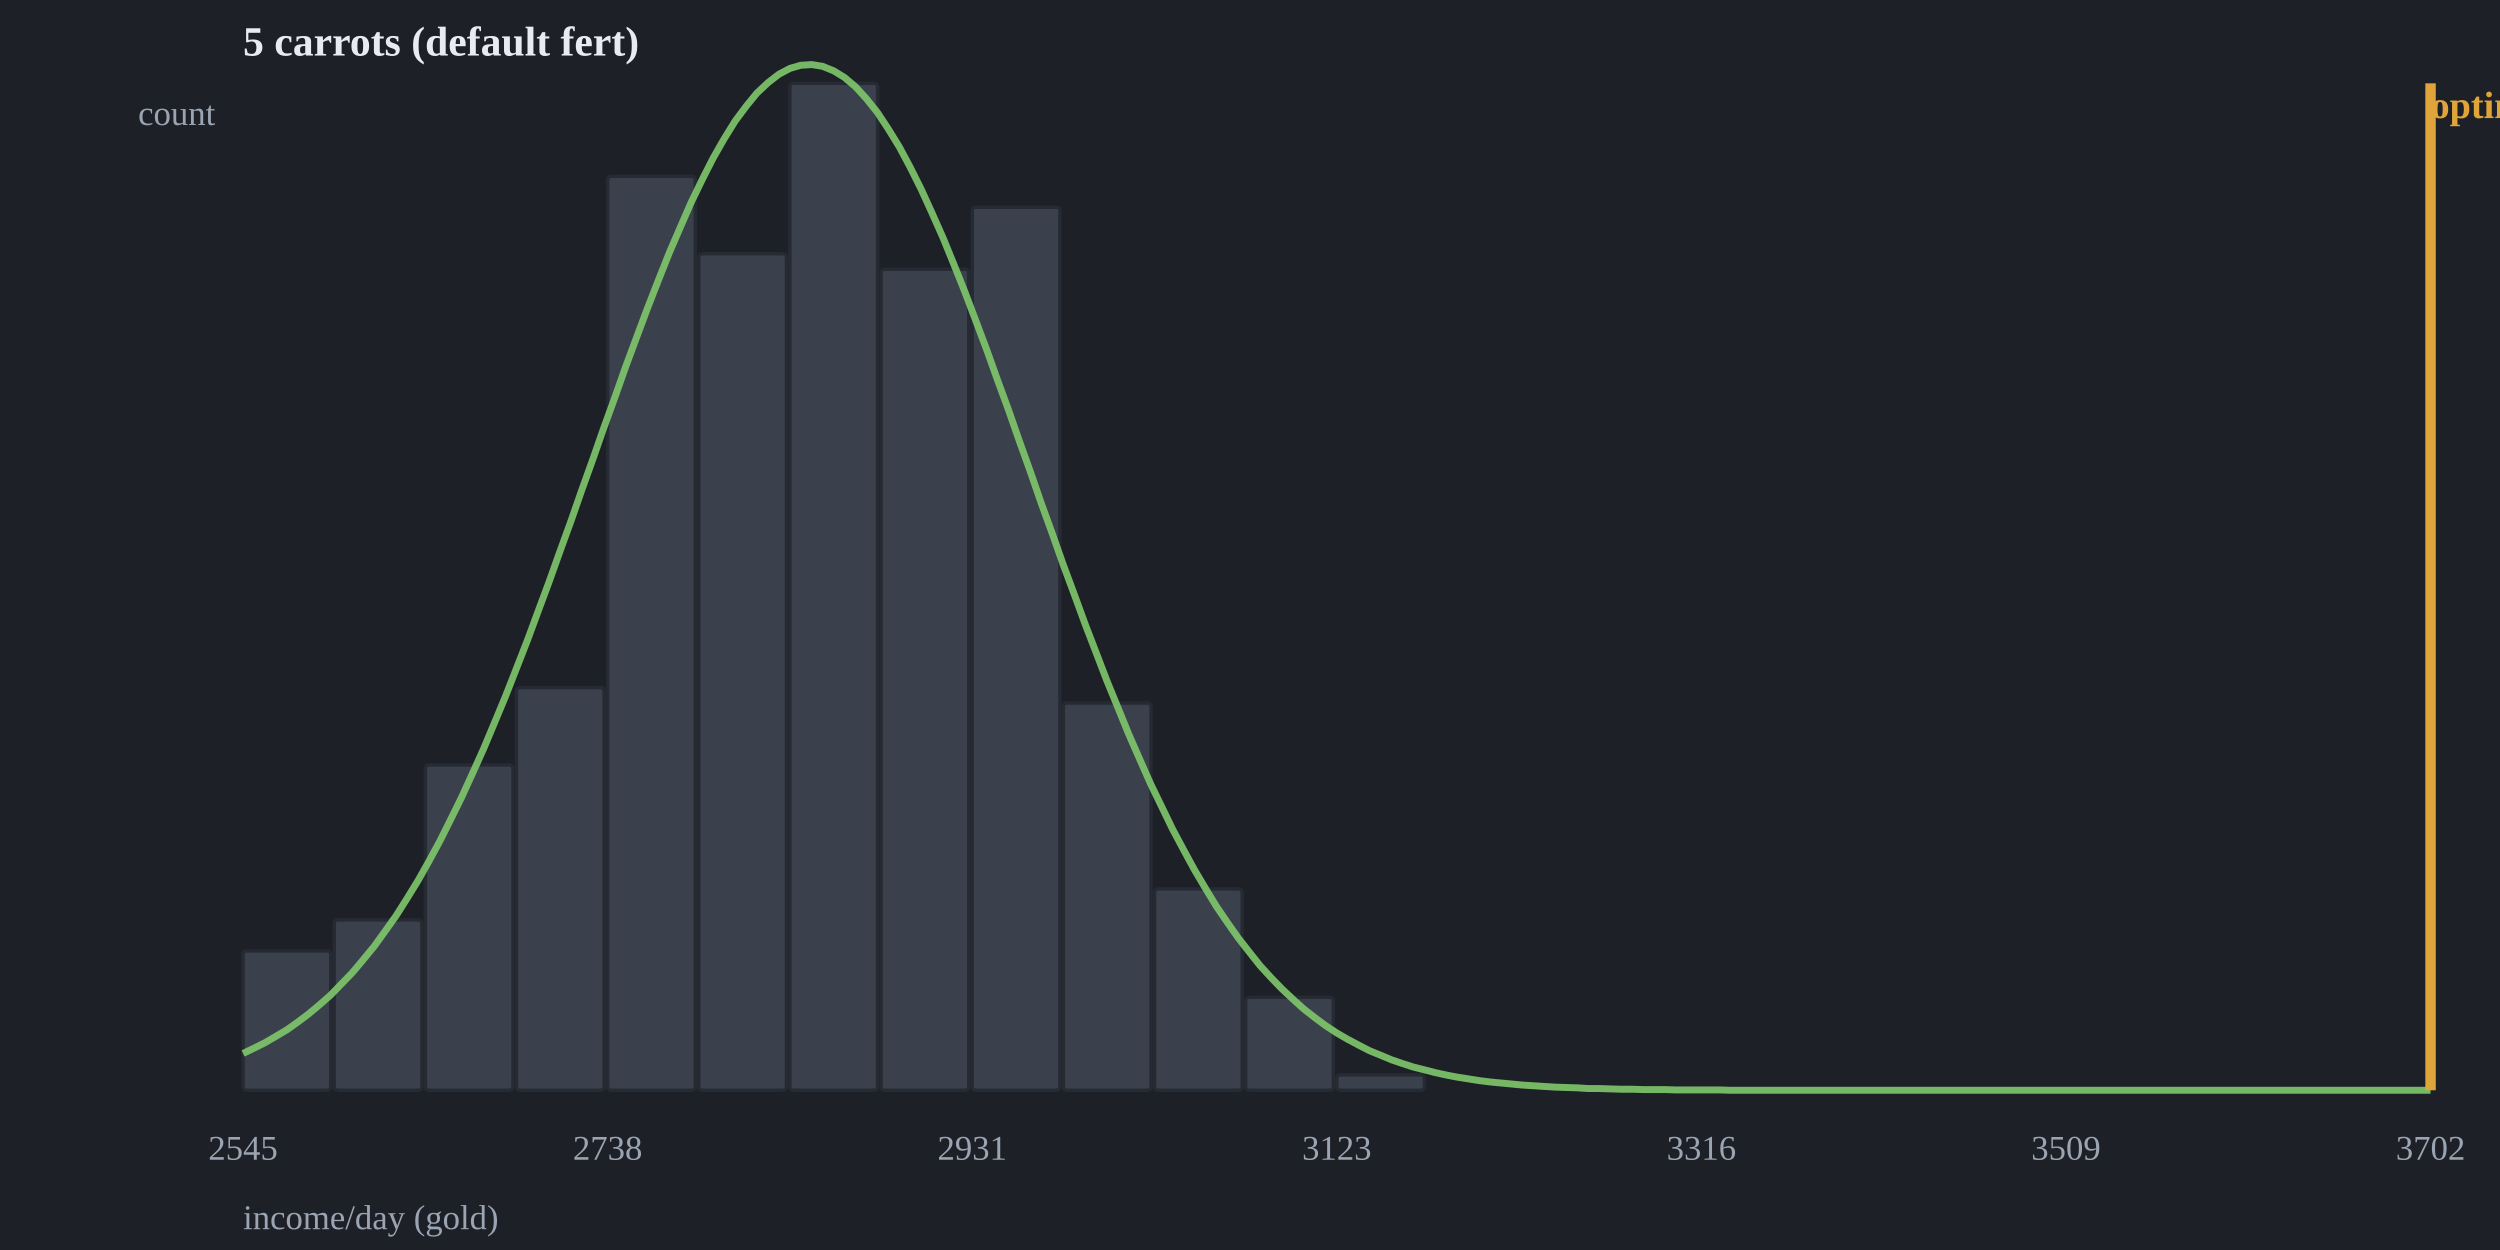
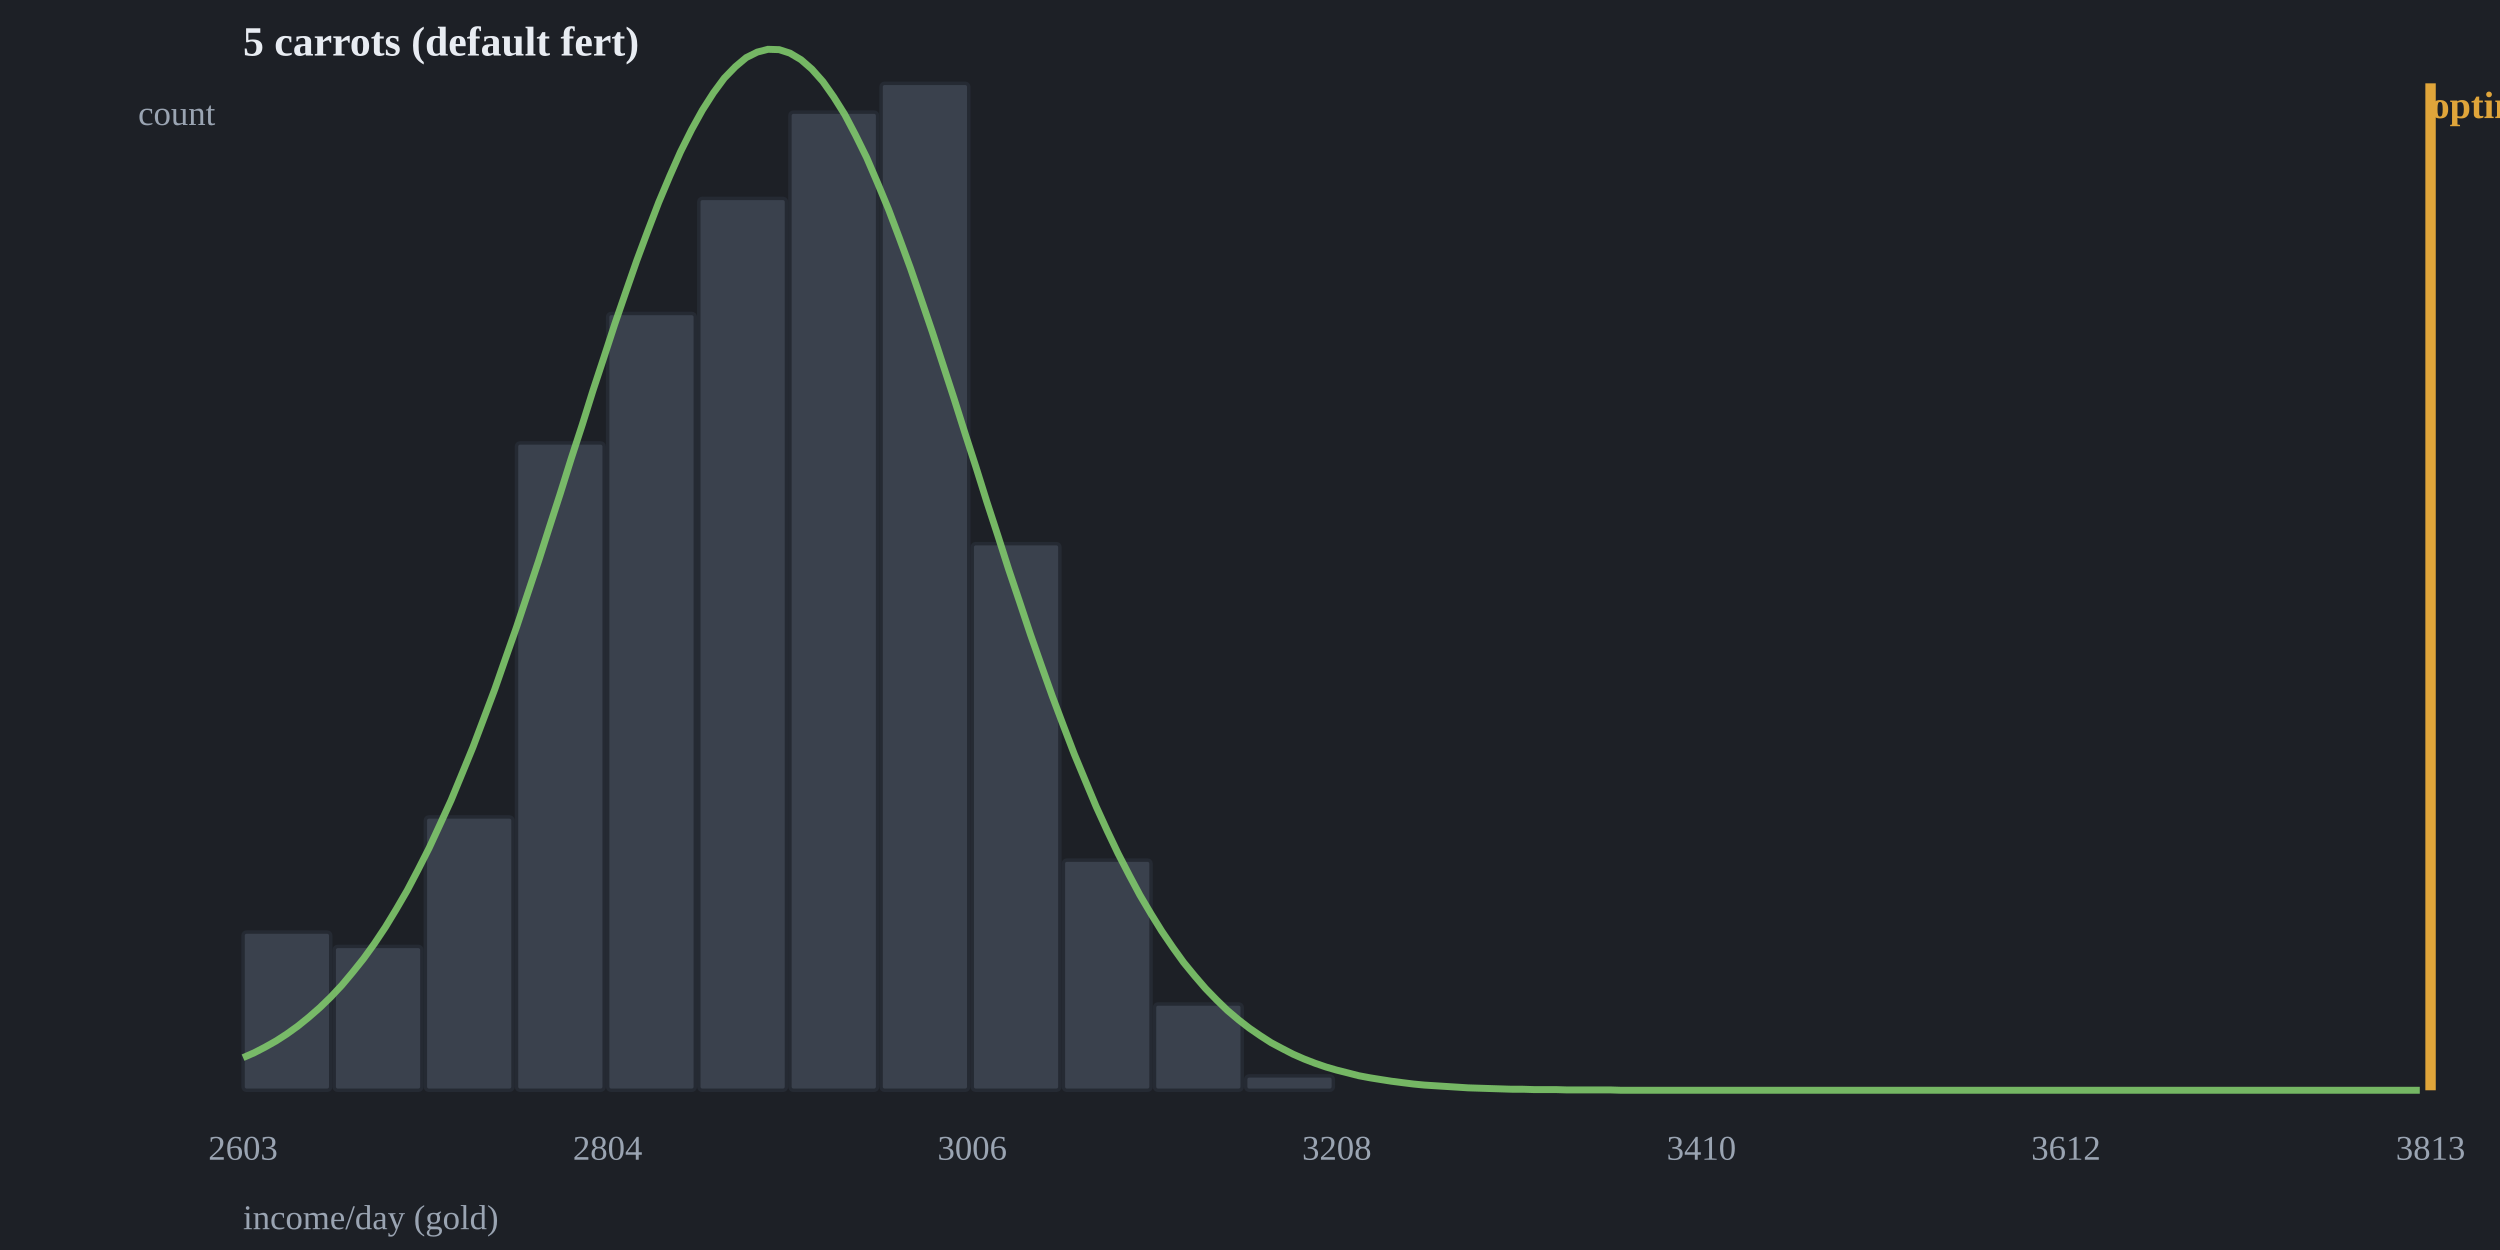
<svg xmlns="http://www.w3.org/2000/svg" viewBox="0 0 720 360" width="100%" role="img" aria-label="5 carrots (default fert)">
  <rect width="720" height="360" fill="#1d2026" />
  <text x="70" y="16" font-size="12" font-weight="700" fill="#e8ecf2">5 carrots (default fert)</text>
  <text x="62" y="36" font-size="10" fill="#9aa4b2" text-anchor="end">count</text>
-   <rect x="70" y="273.846" width="25.25" height="40.154" fill="#3a414d" stroke="#252a33" rx="1" />
-   <rect x="96.25" y="264.923" width="25.25" height="49.077" fill="#3a414d" stroke="#252a33" rx="1" />
-   <rect x="122.5" y="220.308" width="25.25" height="93.692" fill="#3a414d" stroke="#252a33" rx="1" />
-   <rect x="148.75" y="198" width="25.25" height="116" fill="#3a414d" stroke="#252a33" rx="1" />
-   <rect x="175" y="50.769" width="25.25" height="263.231" fill="#3a414d" stroke="#252a33" rx="1" />
-   <rect x="201.25" y="73.077" width="25.25" height="240.923" fill="#3a414d" stroke="#252a33" rx="1" />
-   <rect x="227.5" y="24" width="25.25" height="290" fill="#3a414d" stroke="#252a33" rx="1" />
-   <rect x="253.75" y="77.538" width="25.25" height="236.462" fill="#3a414d" stroke="#252a33" rx="1" />
-   <rect x="280" y="59.692" width="25.25" height="254.308" fill="#3a414d" stroke="#252a33" rx="1" />
-   <rect x="306.25" y="202.462" width="25.25" height="111.538" fill="#3a414d" stroke="#252a33" rx="1" />
-   <rect x="332.5" y="256" width="25.25" height="58" fill="#3a414d" stroke="#252a33" rx="1" />
-   <rect x="358.75" y="287.231" width="25.25" height="26.769" fill="#3a414d" stroke="#252a33" rx="1" />
-   <rect x="385" y="309.538" width="25.25" height="4.462" fill="#3a414d" stroke="#252a33" rx="1" />
+   <rect x="70" y="268.429" width="25.25" height="45.571" fill="#3a414d" stroke="#252a33" rx="1" />
+   <rect x="96.25" y="272.571" width="25.25" height="41.429" fill="#3a414d" stroke="#252a33" rx="1" />
+   <rect x="122.5" y="235.286" width="25.25" height="78.714" fill="#3a414d" stroke="#252a33" rx="1" />
+   <rect x="148.75" y="127.571" width="25.25" height="186.429" fill="#3a414d" stroke="#252a33" rx="1" />
+   <rect x="175" y="90.286" width="25.25" height="223.714" fill="#3a414d" stroke="#252a33" rx="1" />
+   <rect x="201.25" y="57.143" width="25.25" height="256.857" fill="#3a414d" stroke="#252a33" rx="1" />
+   <rect x="227.5" y="32.286" width="25.25" height="281.714" fill="#3a414d" stroke="#252a33" rx="1" />
+   <rect x="253.75" y="24" width="25.25" height="290" fill="#3a414d" stroke="#252a33" rx="1" />
+   <rect x="280" y="156.571" width="25.25" height="157.429" fill="#3a414d" stroke="#252a33" rx="1" />
+   <rect x="306.25" y="247.714" width="25.25" height="66.286" fill="#3a414d" stroke="#252a33" rx="1" />
+   <rect x="332.5" y="289.143" width="25.25" height="24.857" fill="#3a414d" stroke="#252a33" rx="1" />
+   <rect x="358.75" y="309.857" width="25.25" height="4.143" fill="#3a414d" stroke="#252a33" rx="1" />
+   <rect x="385" y="314" width="25.25" height="0" fill="#3a414d" stroke="#252a33" rx="1" />
  <rect x="411.25" y="314" width="25.25" height="0" fill="#3a414d" stroke="#252a33" rx="1" />
  <rect x="437.5" y="314" width="25.25" height="0" fill="#3a414d" stroke="#252a33" rx="1" />
  <rect x="463.75" y="314" width="25.25" height="0" fill="#3a414d" stroke="#252a33" rx="1" />
  <rect x="490" y="314" width="25.25" height="0" fill="#3a414d" stroke="#252a33" rx="1" />
  <rect x="516.25" y="314" width="25.25" height="0" fill="#3a414d" stroke="#252a33" rx="1" />
  <rect x="542.5" y="314" width="25.25" height="0" fill="#3a414d" stroke="#252a33" rx="1" />
  <rect x="568.75" y="314" width="25.25" height="0" fill="#3a414d" stroke="#252a33" rx="1" />
  <rect x="595" y="314" width="25.25" height="0" fill="#3a414d" stroke="#252a33" rx="1" />
  <rect x="621.25" y="314" width="25.25" height="0" fill="#3a414d" stroke="#252a33" rx="1" />
  <rect x="647.5" y="314" width="25.25" height="0" fill="#3a414d" stroke="#252a33" rx="1" />
  <rect x="673.75" y="314" width="25.25" height="0" fill="#3a414d" stroke="#252a33" rx="1" />
-   <path d="M70.0 303.4L73.1 301.9L76.3 300.3L79.4 298.5L82.6 296.6L85.7 294.4L88.9 292.0L92.0 289.4L95.2 286.6L98.3 283.4L101.5 280.1L104.6 276.4L107.8 272.5L110.9 268.2L114.1 263.7L117.2 258.8L120.4 253.6L123.5 248.1L126.7 242.2L129.8 236.0L133.0 229.5L136.1 222.7L139.3 215.6L142.4 208.2L145.6 200.5L148.7 192.6L151.9 184.4L155.0 176.0L158.2 167.4L161.3 158.7L164.5 149.9L167.6 141.0L170.8 132.1L173.9 123.2L177.1 114.4L180.2 105.6L183.4 97.0L186.5 88.7L189.7 80.5L192.8 72.7L196.0 65.3L199.1 58.2L202.3 51.6L205.4 45.5L208.6 39.9L211.7 34.9L214.9 30.6L218.0 26.8L221.2 23.8L224.3 21.4L227.5 19.7L230.6 18.8L233.8 18.6L236.9 19.1L240.1 20.4L243.2 22.3L246.4 25.0L249.5 28.4L252.7 32.4L255.8 37.1L259.0 42.3L262.1 48.1L265.3 54.5L268.4 61.3L271.6 68.5L274.7 76.1L277.9 84.1L281.0 92.3L284.2 100.8L287.3 109.5L290.5 118.2L293.6 127.1L296.8 136.0L299.9 145.0L303.1 153.8L306.2 162.6L309.4 171.2L312.5 179.7L315.7 188.0L318.8 196.1L322.0 203.9L325.1 211.5L328.3 218.8L331.4 225.8L334.6 232.4L337.7 238.8L340.9 244.8L344.0 250.5L347.2 255.9L350.3 261.0L353.5 265.7L356.6 270.1L359.8 274.2L362.9 278.1L366.1 281.6L369.2 284.8L372.4 287.8L375.5 290.6L378.7 293.1L381.8 295.4L385.0 297.5L388.1 299.3L391.3 301.0L394.4 302.6L397.6 303.9L400.7 305.2L403.9 306.3L407.0 307.3L410.2 308.1L413.3 308.9L416.5 309.6L419.6 310.2L422.8 310.7L425.9 311.2L429.1 311.6L432.2 311.9L435.4 312.2L438.5 312.5L441.7 312.7L444.8 312.9L448.0 313.1L451.1 313.2L454.3 313.3L457.4 313.5L460.6 313.5L463.7 313.6L466.9 313.7L470.0 313.7L473.2 313.8L476.3 313.8L479.5 313.8L482.6 313.9L485.8 313.9L488.9 313.9L492.1 313.9L495.2 313.9L498.4 314.0L501.5 314.0L504.7 314.0L507.8 314.0L511.0 314.0L514.1 314.0L517.3 314.0L520.4 314.0L523.6 314.0L526.7 314.0L529.9 314.0L533.0 314.0L536.2 314.0L539.3 314.0L542.5 314.0L545.6 314.0L548.8 314.0L551.9 314.0L555.1 314.0L558.2 314.0L561.4 314.0L564.5 314.0L567.7 314.0L570.8 314.0L574.0 314.0L577.1 314.0L580.3 314.0L583.4 314.0L586.6 314.0L589.7 314.0L592.9 314.0L596.0 314.0L599.2 314.0L602.3 314.0L605.5 314.0L608.6 314.0L611.8 314.0L614.9 314.0L618.1 314.0L621.2 314.0L624.4 314.0L627.5 314.0L630.7 314.0L633.8 314.0L637.0 314.0L640.1 314.0L643.3 314.0L646.4 314.0L649.6 314.0L652.7 314.0L655.9 314.0L659.0 314.0L662.2 314.0L665.3 314.0L668.5 314.0L671.6 314.0L674.8 314.0L677.9 314.0L681.1 314.0L684.2 314.0L687.4 314.0L690.5 314.0L693.7 314.0L696.8 314.0L700.0 314.0" fill="none" stroke="#7ec86a" stroke-width="2" opacity="0.9" />
+   <path d="M70.0 304.6L73.2 303.2L76.3 301.6L79.5 299.8L82.6 297.8L85.8 295.5L88.9 293.0L92.1 290.2L95.2 287.2L98.4 283.8L101.5 280.1L104.7 276.1L107.8 271.8L111.0 267.0L114.1 261.9L117.3 256.4L120.4 250.5L123.6 244.2L126.7 237.5L129.9 230.5L133.0 223.0L136.2 215.2L139.3 207.0L142.5 198.5L145.6 189.6L148.8 180.5L151.9 171.2L155.1 161.6L158.2 151.9L161.4 142.0L164.5 132.1L167.7 122.3L170.8 112.4L174.0 102.7L177.1 93.2L180.3 83.9L183.4 75.0L186.6 66.4L189.7 58.3L192.9 50.7L196.0 43.7L199.2 37.3L202.3 31.7L205.5 26.7L208.6 22.5L211.8 19.2L214.9 16.6L218.1 15.0L221.2 14.2L224.4 14.3L227.5 15.3L230.7 17.2L233.8 19.9L237.0 23.5L240.1 27.9L243.3 33.0L246.4 38.9L249.6 45.4L252.7 52.6L255.9 60.3L259.0 68.5L262.2 77.2L265.3 86.2L268.5 95.6L271.6 105.1L274.8 114.9L277.9 124.7L281.1 134.6L284.2 144.5L287.4 154.3L290.5 164.0L293.7 173.5L296.8 182.8L300.0 191.9L303.1 200.6L306.3 209.1L309.4 217.2L312.6 224.9L315.7 232.3L318.9 239.3L322.0 245.8L325.2 252.0L328.3 257.8L331.5 263.2L334.6 268.2L337.8 272.9L340.9 277.2L344.1 281.1L347.2 284.7L350.4 288.0L353.5 291.0L356.7 293.7L359.8 296.1L363.0 298.3L366.1 300.3L369.3 302.0L372.4 303.6L375.6 305.0L378.7 306.2L381.9 307.3L385.0 308.2L388.2 309.0L391.3 309.8L394.5 310.4L397.6 310.9L400.8 311.4L403.9 311.8L407.1 312.2L410.2 312.5L413.4 312.7L416.5 312.9L419.7 313.1L422.8 313.3L426.0 313.4L429.1 313.5L432.3 313.6L435.4 313.7L438.6 313.7L441.7 313.8L444.9 313.8L448.0 313.8L451.2 313.9L454.3 313.9L457.5 313.9L460.6 313.9L463.8 313.9L466.9 314.0L470.1 314.0L473.2 314.0L476.4 314.0L479.5 314.0L482.7 314.0L485.8 314.0L489.0 314.0L492.1 314.0L495.3 314.0L498.4 314.0L501.6 314.0L504.7 314.0L507.9 314.0L511.0 314.0L514.2 314.0L517.3 314.0L520.5 314.0L523.6 314.0L526.8 314.0L529.9 314.0L533.1 314.0L536.2 314.0L539.4 314.0L542.5 314.0L545.7 314.0L548.8 314.0L552.0 314.0L555.1 314.0L558.3 314.0L561.4 314.0L564.6 314.0L567.7 314.0L570.9 314.0L574.0 314.0L577.2 314.0L580.3 314.0L583.5 314.0L586.6 314.0L589.8 314.0L592.9 314.0L596.1 314.0L599.2 314.0L602.4 314.0L605.5 314.0L608.7 314.0L611.8 314.0L615.0 314.0L618.1 314.0L621.3 314.0L624.4 314.0L627.6 314.0L630.7 314.0L633.9 314.0L637.0 314.0L640.2 314.0L643.3 314.0L646.5 314.0L649.6 314.0L652.8 314.0L655.9 314.0L659.1 314.0L662.2 314.0L665.4 314.0L668.5 314.0L671.7 314.0L674.8 314.0L678.0 314.0L681.1 314.0L684.3 314.0L687.4 314.0L690.6 314.0L693.7 314.0L696.9 314.0" fill="none" stroke="#7ec86a" stroke-width="2" opacity="0.9" />
  <line x1="700" y1="24" x2="700" y2="314" stroke="#e0a53a" stroke-width="3" />
-   <text x="700" y="34" font-size="11" fill="#e0a53a" font-weight="700">optimizer 3702</text>
-   <text x="70" y="334" text-anchor="middle" font-size="10" fill="#9aa4b2">2545</text>
-   <text x="175" y="334" text-anchor="middle" font-size="10" fill="#9aa4b2">2738</text>
-   <text x="280" y="334" text-anchor="middle" font-size="10" fill="#9aa4b2">2931</text>
-   <text x="385" y="334" text-anchor="middle" font-size="10" fill="#9aa4b2">3123</text>
-   <text x="490" y="334" text-anchor="middle" font-size="10" fill="#9aa4b2">3316</text>
-   <text x="595" y="334" text-anchor="middle" font-size="10" fill="#9aa4b2">3509</text>
-   <text x="700" y="334" text-anchor="middle" font-size="10" fill="#9aa4b2">3702</text>
+   <text x="700" y="34" font-size="11" fill="#e0a53a" font-weight="700">optimizer 3813</text>
+   <text x="70" y="334" text-anchor="middle" font-size="10" fill="#9aa4b2">2603</text>
+   <text x="175" y="334" text-anchor="middle" font-size="10" fill="#9aa4b2">2804</text>
+   <text x="280" y="334" text-anchor="middle" font-size="10" fill="#9aa4b2">3006</text>
+   <text x="385" y="334" text-anchor="middle" font-size="10" fill="#9aa4b2">3208</text>
+   <text x="490" y="334" text-anchor="middle" font-size="10" fill="#9aa4b2">3410</text>
+   <text x="595" y="334" text-anchor="middle" font-size="10" fill="#9aa4b2">3612</text>
+   <text x="700" y="334" text-anchor="middle" font-size="10" fill="#9aa4b2">3813</text>
  <text x="70" y="354" font-size="10" fill="#9aa4b2">income/day (gold)</text>
</svg>
